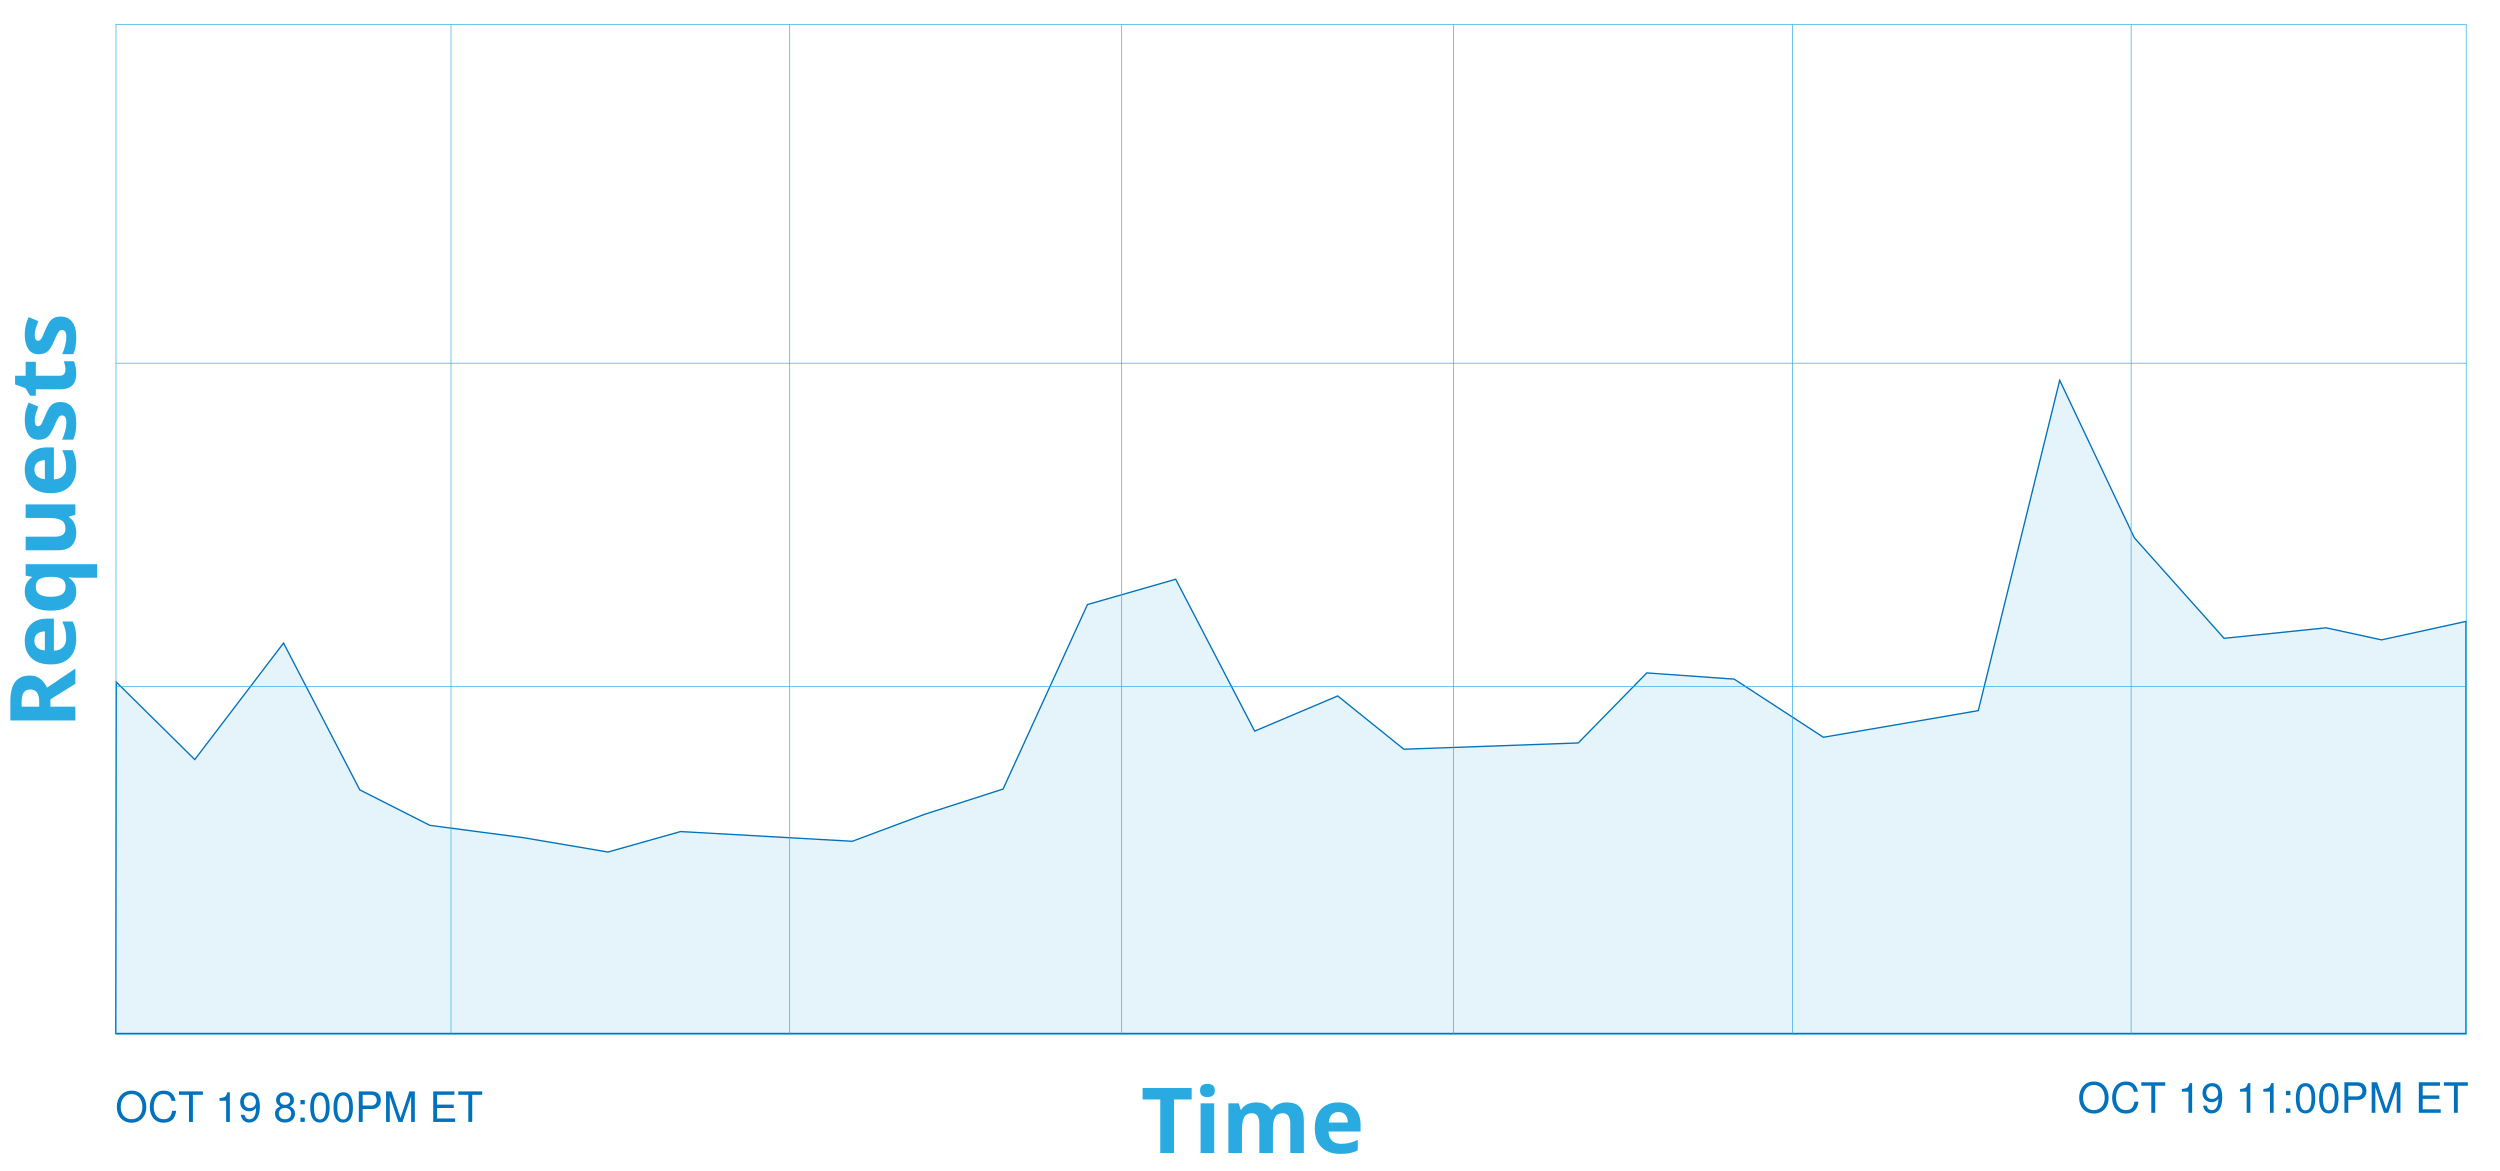
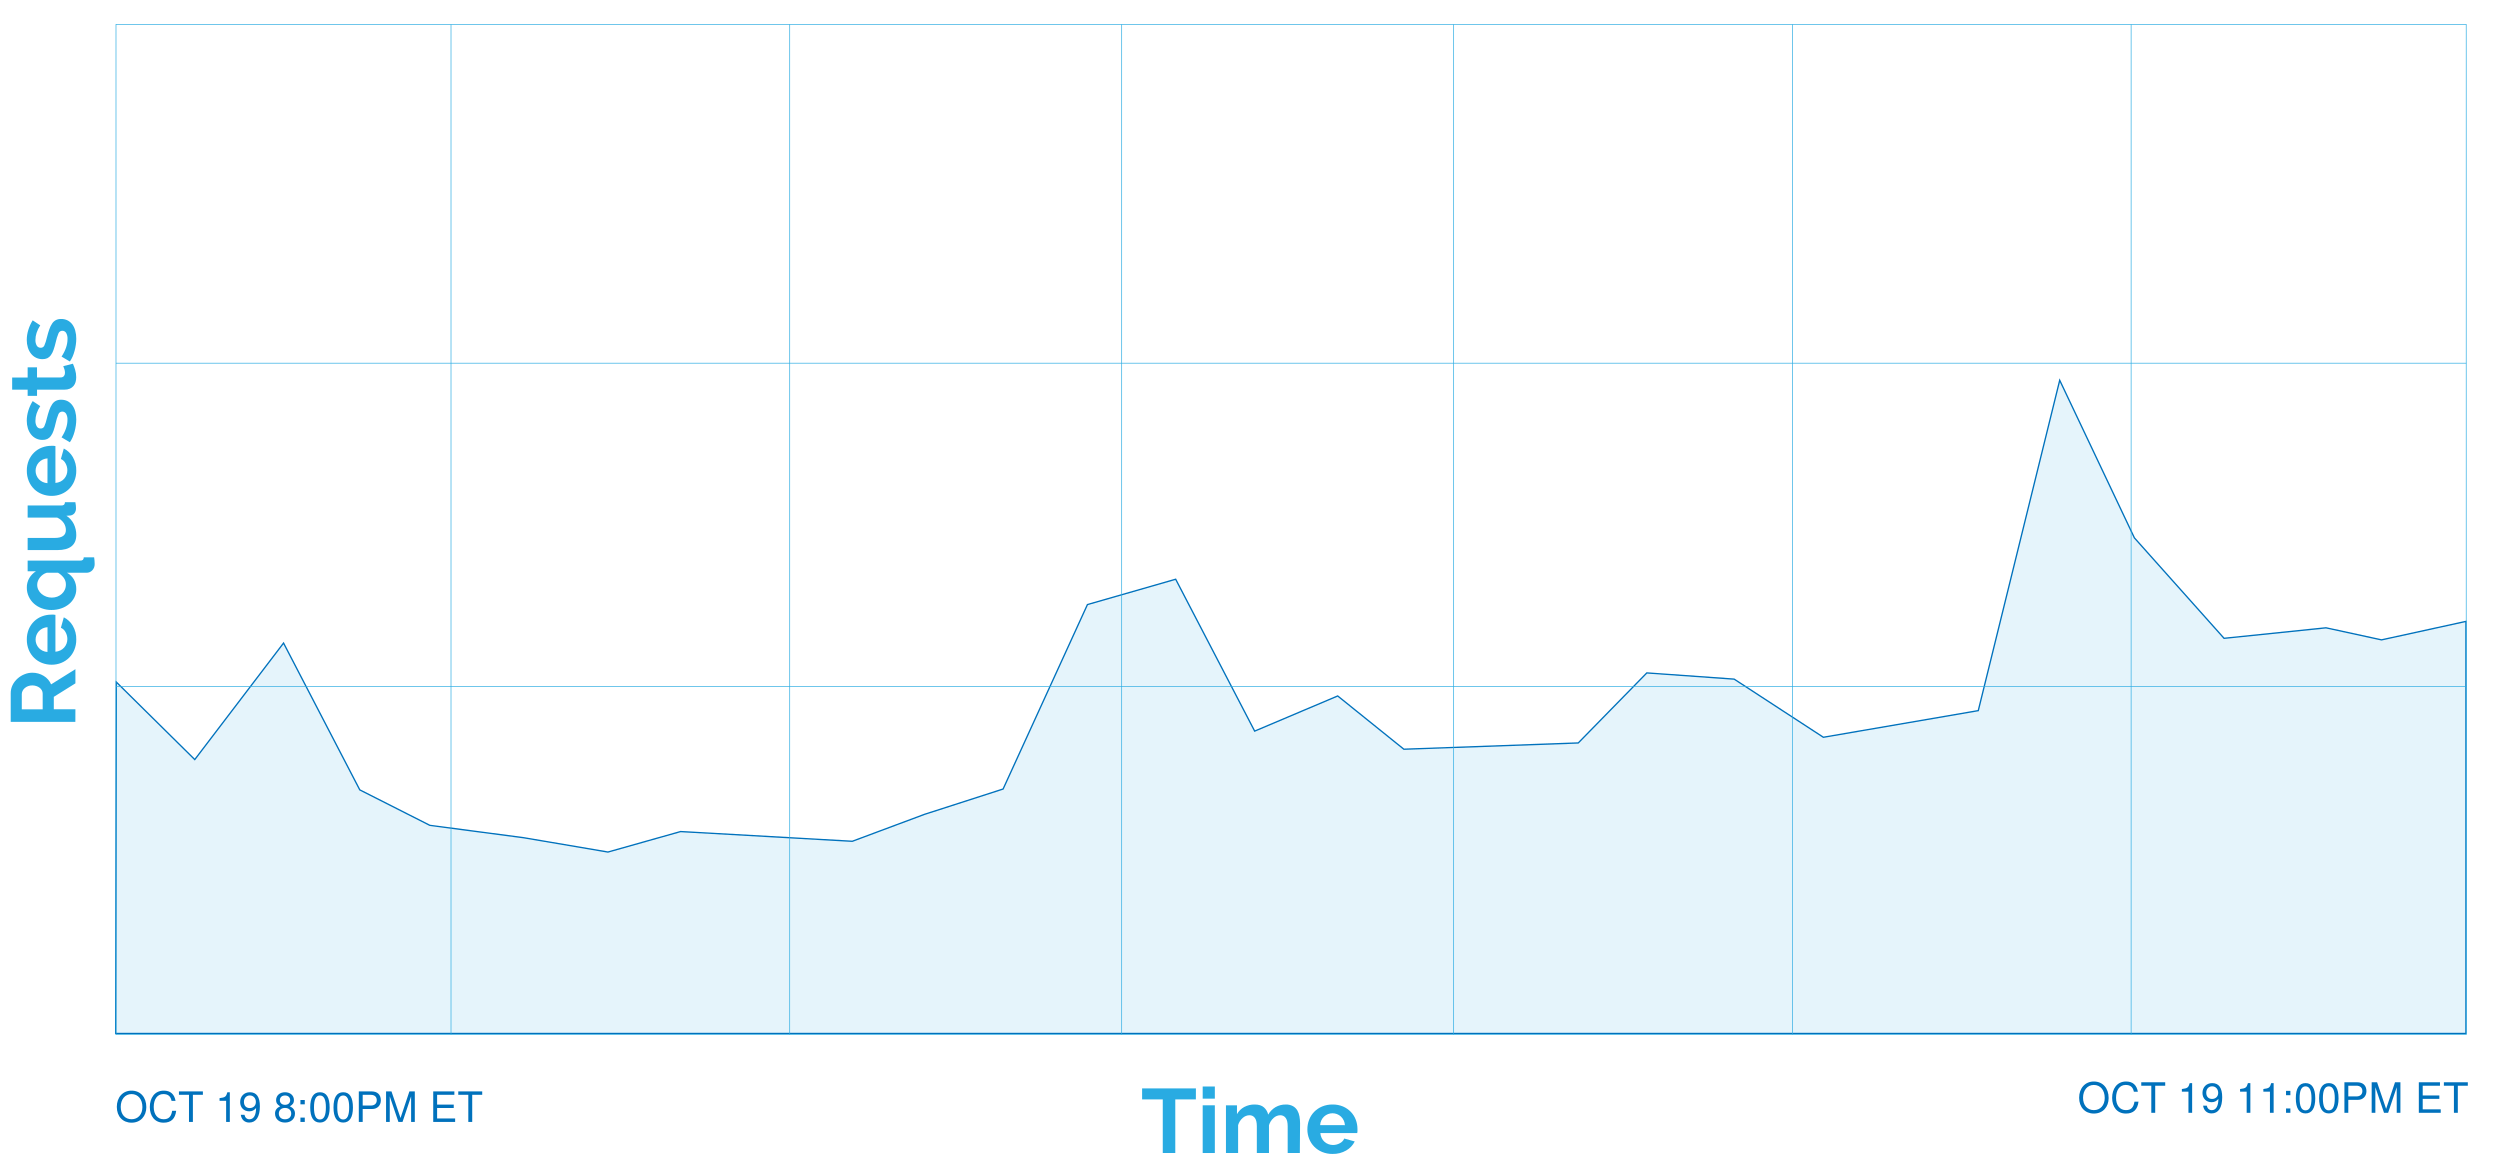
<svg xmlns="http://www.w3.org/2000/svg" id="Layer_1" data-name="Layer 1" viewBox="0 0 1851.19 867.09">
  <defs>
-     <style>.cls-1{fill:#cdebf8;fill-opacity:0.5;stroke:#0071bc;}.cls-1,.cls-2{stroke-miterlimit:10;}.cls-2{fill:none;stroke:#29abe2;stroke-width:0.5px;}.cls-3{font-size:67.42px;fill:#29abe2;font-family:Raleway-Bold, Raleway;font-weight:700;}.cls-4{letter-spacing:0em;}.cls-5{font-size:31.01px;fill:#0071bc;font-family:HelveticaNeue, Helvetica Neue;}</style>
+     <style>.cls-1{fill:#cdebf8;fill-opacity:0.5;stroke:#0071bc;}.cls-1,.cls-2{stroke-miterlimit:10;}.cls-2{fill:none;stroke:#29abe2;stroke-width:0.5px;}.cls-3{fill:#29abe2;}.cls-4{font-size:31.01px;fill:#0071bc;font-family:HelveticaNeue, Helvetica Neue;}</style>
  </defs>
  <polygon class="cls-1" points="86.14 505.07 144.22 562.44 209.96 476.17 266.41 584.89 318.31 611.16 387.89 620.33 450.16 630.92 503.96 615.75 631.11 622.95 684.53 603.01 742.77 584.25 805.23 447.66 870.56 428.91 929.05 541.37 990.53 515.34 1039.52 554.78 1168.65 550.14 1219.42 498.28 1284.11 502.88 1350.15 545.93 1464.86 526.2 1525.17 281.59 1580.48 398.3 1646.86 472.66 1722.32 464.88 1763.46 473.81 1825.97 460.13 1825.97 765.27 85.65 765.27 86.14 505.07" />
  <rect class="cls-2" x="85.89" y="18.06" width="1740.28" height="748.01" />
  <line class="cls-2" x1="333.96" y1="18.06" x2="333.96" y2="766.07" />
  <line class="cls-2" x1="584.77" y1="18.06" x2="584.77" y2="766.07" />
  <line class="cls-2" x1="830.59" y1="18.06" x2="830.59" y2="766.07" />
  <line class="cls-2" x1="1076.41" y1="18.06" x2="1076.41" y2="766.07" />
  <line class="cls-2" x1="1327.22" y1="18.06" x2="1327.22" y2="766.07" />
  <line class="cls-2" x1="1578.04" y1="18.06" x2="1578.04" y2="766.07" />
  <line class="cls-2" x1="85.89" y1="268.93" x2="1826.17" y2="268.93" />
  <line class="cls-2" x1="85.89" y1="508.34" x2="1826.17" y2="508.34" />
-   <text class="cls-3" transform="translate(844.72 853.78)">Time</text>
-   <text class="cls-3" transform="translate(55.8 539.53) rotate(-90)">Reque<tspan class="cls-4" x="210.89" y="0">s</tspan>
-     <tspan x="244.93" y="0">ts</tspan>
-   </text>
-   <text class="cls-5" transform="translate(85.33 830.76)">OCT 19 8:00PM ET</text>
-   <text class="cls-5" transform="translate(1538.38 824)">OCT 19 11:00PM ET</text>
+   <path class="cls-3" d="M885.51,814.07H870.27v39.71H861V814.07h-15.3v-8.16h39.84Z" />
+   <path class="cls-3" d="M890.56,813.53v-9h9v9Zm0,40.25V818.45h9v35.33Z" />
+   <path class="cls-3" d="M962.5,853.78h-9V834q0-4.25-1.48-6.2a4.8,4.8,0,0,0-4-2,7.5,7.5,0,0,0-5,2.06,11.33,11.33,0,0,0-3.37,5.36v20.56h-9V834q0-4.25-1.45-6.2a4.72,4.72,0,0,0-4-2,7.69,7.69,0,0,0-5,2,11,11,0,0,0-3.41,5.33v20.63h-9V818.45h8.16V825a13.5,13.5,0,0,1,5.36-5.29,16,16,0,0,1,7.79-1.85q4.45,0,6.84,2.16a10.12,10.12,0,0,1,3.13,5.33,15.25,15.25,0,0,1,5.46-5.56,14.74,14.74,0,0,1,7.55-1.92,10.49,10.49,0,0,1,5.33,1.21,8.77,8.77,0,0,1,3.24,3.17,13.29,13.29,0,0,1,1.58,4.45,29.3,29.3,0,0,1,.44,5.06Z" />
+   <path class="cls-3" d="M986.7,854.46A19.62,19.62,0,0,1,979,853a17.33,17.33,0,0,1-9.61-9.74,18.61,18.61,0,0,1-1.31-6.94,19.66,19.66,0,0,1,1.28-7.11,17.34,17.34,0,0,1,3.71-5.87,17.69,17.69,0,0,1,5.9-4,19.64,19.64,0,0,1,7.79-1.48,19.16,19.16,0,0,1,7.72,1.48,17.77,17.77,0,0,1,5.8,4,17,17,0,0,1,3.64,5.8,19.32,19.32,0,0,1,1.25,6.88q0,.88,0,1.69A6.91,6.91,0,0,1,1005,839H977.67a10.51,10.51,0,0,0,1,3.71,9.09,9.09,0,0,0,5,4.52,9.52,9.52,0,0,0,3.37.61,10.41,10.41,0,0,0,5.09-1.31,7,7,0,0,0,3.27-3.47l7.75,2.16a15.76,15.76,0,0,1-6.24,6.64A19.32,19.32,0,0,1,986.7,854.46Zm9.17-21.3a9.4,9.4,0,0,0-2.93-6.37,9.21,9.21,0,0,0-12.51,0,9.27,9.27,0,0,0-2,2.77,9.74,9.74,0,0,0-.91,3.57Z" />
+   <path class="cls-3" d="M55.8,534.54H7.93V513.37a13.6,13.6,0,0,1,1.38-6.1A15.82,15.82,0,0,1,13,502.45a17.22,17.22,0,0,1,5.12-3.17,15.43,15.43,0,0,1,5.76-1.15,15.91,15.91,0,0,1,8.46,2.33,13.35,13.35,0,0,1,5.5,6.3l18-11.26V506l-16,10v9.17h16Zm-24.2-9.3V513.57a4.92,4.92,0,0,0-.61-2.39,6.1,6.1,0,0,0-1.65-1.92A8.25,8.25,0,0,0,26.88,508a9.54,9.54,0,0,0-3-.47,8.67,8.67,0,0,0-3.1.54,8.11,8.11,0,0,0-2.46,1.45,6.57,6.57,0,0,0-1.62,2.09,5.44,5.44,0,0,0-.57,2.39v11.26Z" />
+   <path class="cls-3" d="M56.48,473.59A19.61,19.61,0,0,1,55,481.28a17.33,17.33,0,0,1-9.74,9.61,18.62,18.62,0,0,1-6.94,1.32,19.69,19.69,0,0,1-7.11-1.28,17.33,17.33,0,0,1-5.87-3.71,17.69,17.69,0,0,1-4-5.9,19.66,19.66,0,0,1-1.48-7.79,19.18,19.18,0,0,1,1.48-7.72,17.79,17.79,0,0,1,4-5.8,16.92,16.92,0,0,1,5.8-3.64A19.3,19.3,0,0,1,38,455.12q.88,0,1.69,0a6.86,6.86,0,0,1,1.35.17v27.3a10.49,10.49,0,0,0,3.71-1,9.08,9.08,0,0,0,4.52-5,9.51,9.51,0,0,0,.61-3.37,10.41,10.41,0,0,0-1.32-5.09,7,7,0,0,0-3.47-3.27l2.16-7.75a15.76,15.76,0,0,1,6.64,6.24A19.32,19.32,0,0,1,56.48,473.59Zm-21.3-9.17a9.4,9.4,0,0,0-6.37,2.93,9.2,9.2,0,0,0,0,12.51,9.26,9.26,0,0,0,2.76,2,9.73,9.73,0,0,0,3.57.91Z" />
+   <path class="cls-3" d="M56.48,436.24a13.42,13.42,0,0,1-1.45,6.2,15.32,15.32,0,0,1-3.94,4.89,18.51,18.51,0,0,1-5.83,3.2,21.93,21.93,0,0,1-7.18,1.15,20,20,0,0,1-7.15-1.25A18,18,0,0,1,25.16,447a16.34,16.34,0,0,1-3.88-5.26,15.27,15.27,0,0,1-1.42-6.54A13.66,13.66,0,0,1,21.72,428,15.28,15.28,0,0,1,26.61,423H20.47v-7.89H59.31a3,3,0,0,0,2.06-.54,2.73,2.73,0,0,0,.64-1.89h7.69a25.4,25.4,0,0,1,.3,2.56q.1,1.42.1,2.43a6.56,6.56,0,0,1-1.72,4.58A5.7,5.7,0,0,1,64,424.11H49.6a13.14,13.14,0,0,1,5.16,5.06A14.35,14.35,0,0,1,56.48,436.24Zm-7.69-3.37a8.19,8.19,0,0,0-1.62-5.06A14.57,14.57,0,0,0,43,424.11H34.63a8.68,8.68,0,0,0-2.76,1.31,11.31,11.31,0,0,0-2.26,2.12,9.68,9.68,0,0,0-1.52,2.63,7.91,7.91,0,0,0-.54,2.83,8.27,8.27,0,0,0,.88,3.81,9.24,9.24,0,0,0,2.39,3,11.66,11.66,0,0,0,3.47,2,11.82,11.82,0,0,0,4,.71,11.64,11.64,0,0,0,4.11-.71,10.51,10.51,0,0,0,3.3-2,8.94,8.94,0,0,0,2.23-3A9.23,9.23,0,0,0,48.79,432.87Z" />
+   <path class="cls-3" d="M56.48,396.2q0,5.46-3.51,8.29t-10.38,2.83H20.47v-9H40.63q8.16,0,8.16-5.87a9.38,9.38,0,0,0-1.58-5.16,11.38,11.38,0,0,0-4.82-4H20.47v-9H45.42a3,3,0,0,0,2-.54,2.62,2.62,0,0,0,.67-1.89H55.8q.27,1.42.37,2.49t.1,1.89A5.91,5.91,0,0,1,55.16,380a4.83,4.83,0,0,1-3.07,1.72l-2.9.2a15.59,15.59,0,0,1,5.46,6.1A18.2,18.2,0,0,1,56.48,396.2Z" />
+   <path class="cls-3" d="M56.48,348.6A19.61,19.61,0,0,1,55,356.28a17.34,17.34,0,0,1-9.74,9.61,18.6,18.6,0,0,1-6.94,1.31,19.64,19.64,0,0,1-7.11-1.28,17.34,17.34,0,0,1-5.87-3.71,17.71,17.71,0,0,1-4-5.9,19.66,19.66,0,0,1-1.48-7.79,19.18,19.18,0,0,1,1.48-7.72,17.79,17.79,0,0,1,4-5.8,17,17,0,0,1,5.8-3.64A19.34,19.34,0,0,1,38,330.12q.88,0,1.69,0a7,7,0,0,1,1.35.17v27.31a10.49,10.49,0,0,0,3.71-1,9.18,9.18,0,0,0,2.76-2.09,9.09,9.09,0,0,0,1.75-2.9,9.5,9.5,0,0,0,.61-3.37,10.41,10.41,0,0,0-1.32-5.09,7,7,0,0,0-3.47-3.27l2.16-7.75a15.76,15.76,0,0,1,6.64,6.24A19.33,19.33,0,0,1,56.48,348.6Zm-21.3-9.17a9.4,9.4,0,0,0-6.37,2.93,9.2,9.2,0,0,0,0,12.51,9.26,9.26,0,0,0,2.76,2,9.73,9.73,0,0,0,3.57.91Z" />
+   <path class="cls-3" d="M56.48,310.64a31.29,31.29,0,0,1-.34,4.48,38.28,38.28,0,0,1-.94,4.55,31.6,31.6,0,0,1-1.48,4.25,20.53,20.53,0,0,1-2,3.57l-6.14-3.64q4.38-6.74,4.38-13a8.36,8.36,0,0,0-1-4.45,3.22,3.22,0,0,0-2.9-1.62,3,3,0,0,0-2.8,1.92,36.41,36.41,0,0,0-2,6.44A53.81,53.81,0,0,1,39.62,319a14.36,14.36,0,0,1-2,3.91A7,7,0,0,1,35,325.07a8.4,8.4,0,0,1-3.51.67,10.52,10.52,0,0,1-8.53-4.08,13.85,13.85,0,0,1-2.33-4.52,18.83,18.83,0,0,1-.81-5.63A24.88,24.88,0,0,1,21,304a30.33,30.33,0,0,1,3.2-7l5.6,3.71a24.58,24.58,0,0,0-2.73,5.6,17.15,17.15,0,0,0-.84,5.26,8.12,8.12,0,0,0,.94,4.08,3.23,3.23,0,0,0,3,1.65,2.74,2.74,0,0,0,2.63-1.58,29.73,29.73,0,0,0,1.82-5.63q.94-3.77,1.89-6.44a18.11,18.11,0,0,1,2.16-4.38,7.5,7.5,0,0,1,2.8-2.5,8.6,8.6,0,0,1,3.81-.78,10.26,10.26,0,0,1,4.65,1A10.13,10.13,0,0,1,53.48,300a13.58,13.58,0,0,1,2.22,4.62A22.06,22.06,0,0,1,56.48,310.64Z" />
+   <path class="cls-3" d="M54,269.31a39.47,39.47,0,0,1,1.62,4.48,19.06,19.06,0,0,1,.81,5.56,12.83,12.83,0,0,1-.47,3.54,7.76,7.76,0,0,1-1.52,2.9,7.39,7.39,0,0,1-2.7,2,9.74,9.74,0,0,1-4,.74H27.42v4.58H20.47v-4.58H9v-9H20.47V272h6.94v7.48H44.68a3.15,3.15,0,0,0,2.66-1,3.87,3.87,0,0,0,.78-2.43,8.29,8.29,0,0,0-.47-2.76q-.47-1.35-.81-2.16Z" />
+   <path class="cls-3" d="M56.48,250.84a31.27,31.27,0,0,1-.34,4.48,38.24,38.24,0,0,1-.94,4.55,31.5,31.5,0,0,1-1.48,4.25,20.58,20.58,0,0,1-2,3.57l-6.14-3.64Q50,257.31,50,251a8.36,8.36,0,0,0-1-4.45,3.22,3.22,0,0,0-2.9-1.62,3,3,0,0,0-2.8,1.92,36.4,36.4,0,0,0-2,6.44,53.73,53.73,0,0,1-1.69,5.87,14.34,14.34,0,0,1-2,3.91A7,7,0,0,1,35,265.27a8.41,8.41,0,0,1-3.51.67,10.51,10.51,0,0,1-8.53-4.08,13.86,13.86,0,0,1-2.33-4.52,18.84,18.84,0,0,1-.81-5.63A24.88,24.88,0,0,1,21,244.2a30.31,30.31,0,0,1,3.2-7l5.6,3.71a24.56,24.56,0,0,0-2.73,5.6,17.15,17.15,0,0,0-.84,5.26,8.11,8.11,0,0,0,.94,4.08,3.23,3.23,0,0,0,3,1.65,2.74,2.74,0,0,0,2.63-1.58,29.75,29.75,0,0,0,1.82-5.63q.94-3.78,1.89-6.44a18.11,18.11,0,0,1,2.16-4.38,7.51,7.51,0,0,1,2.8-2.5,8.61,8.61,0,0,1,3.81-.78,10.27,10.27,0,0,1,4.65,1,10.13,10.13,0,0,1,3.54,2.93,13.57,13.57,0,0,1,2.22,4.62A22.07,22.07,0,0,1,56.48,250.84Z" />
+   <text class="cls-4" transform="translate(85.33 830.76)">OCT 19 8:00PM ET</text>
+   <text class="cls-4" transform="translate(1538.38 824)">OCT 19 11:00PM ET</text>
</svg>
